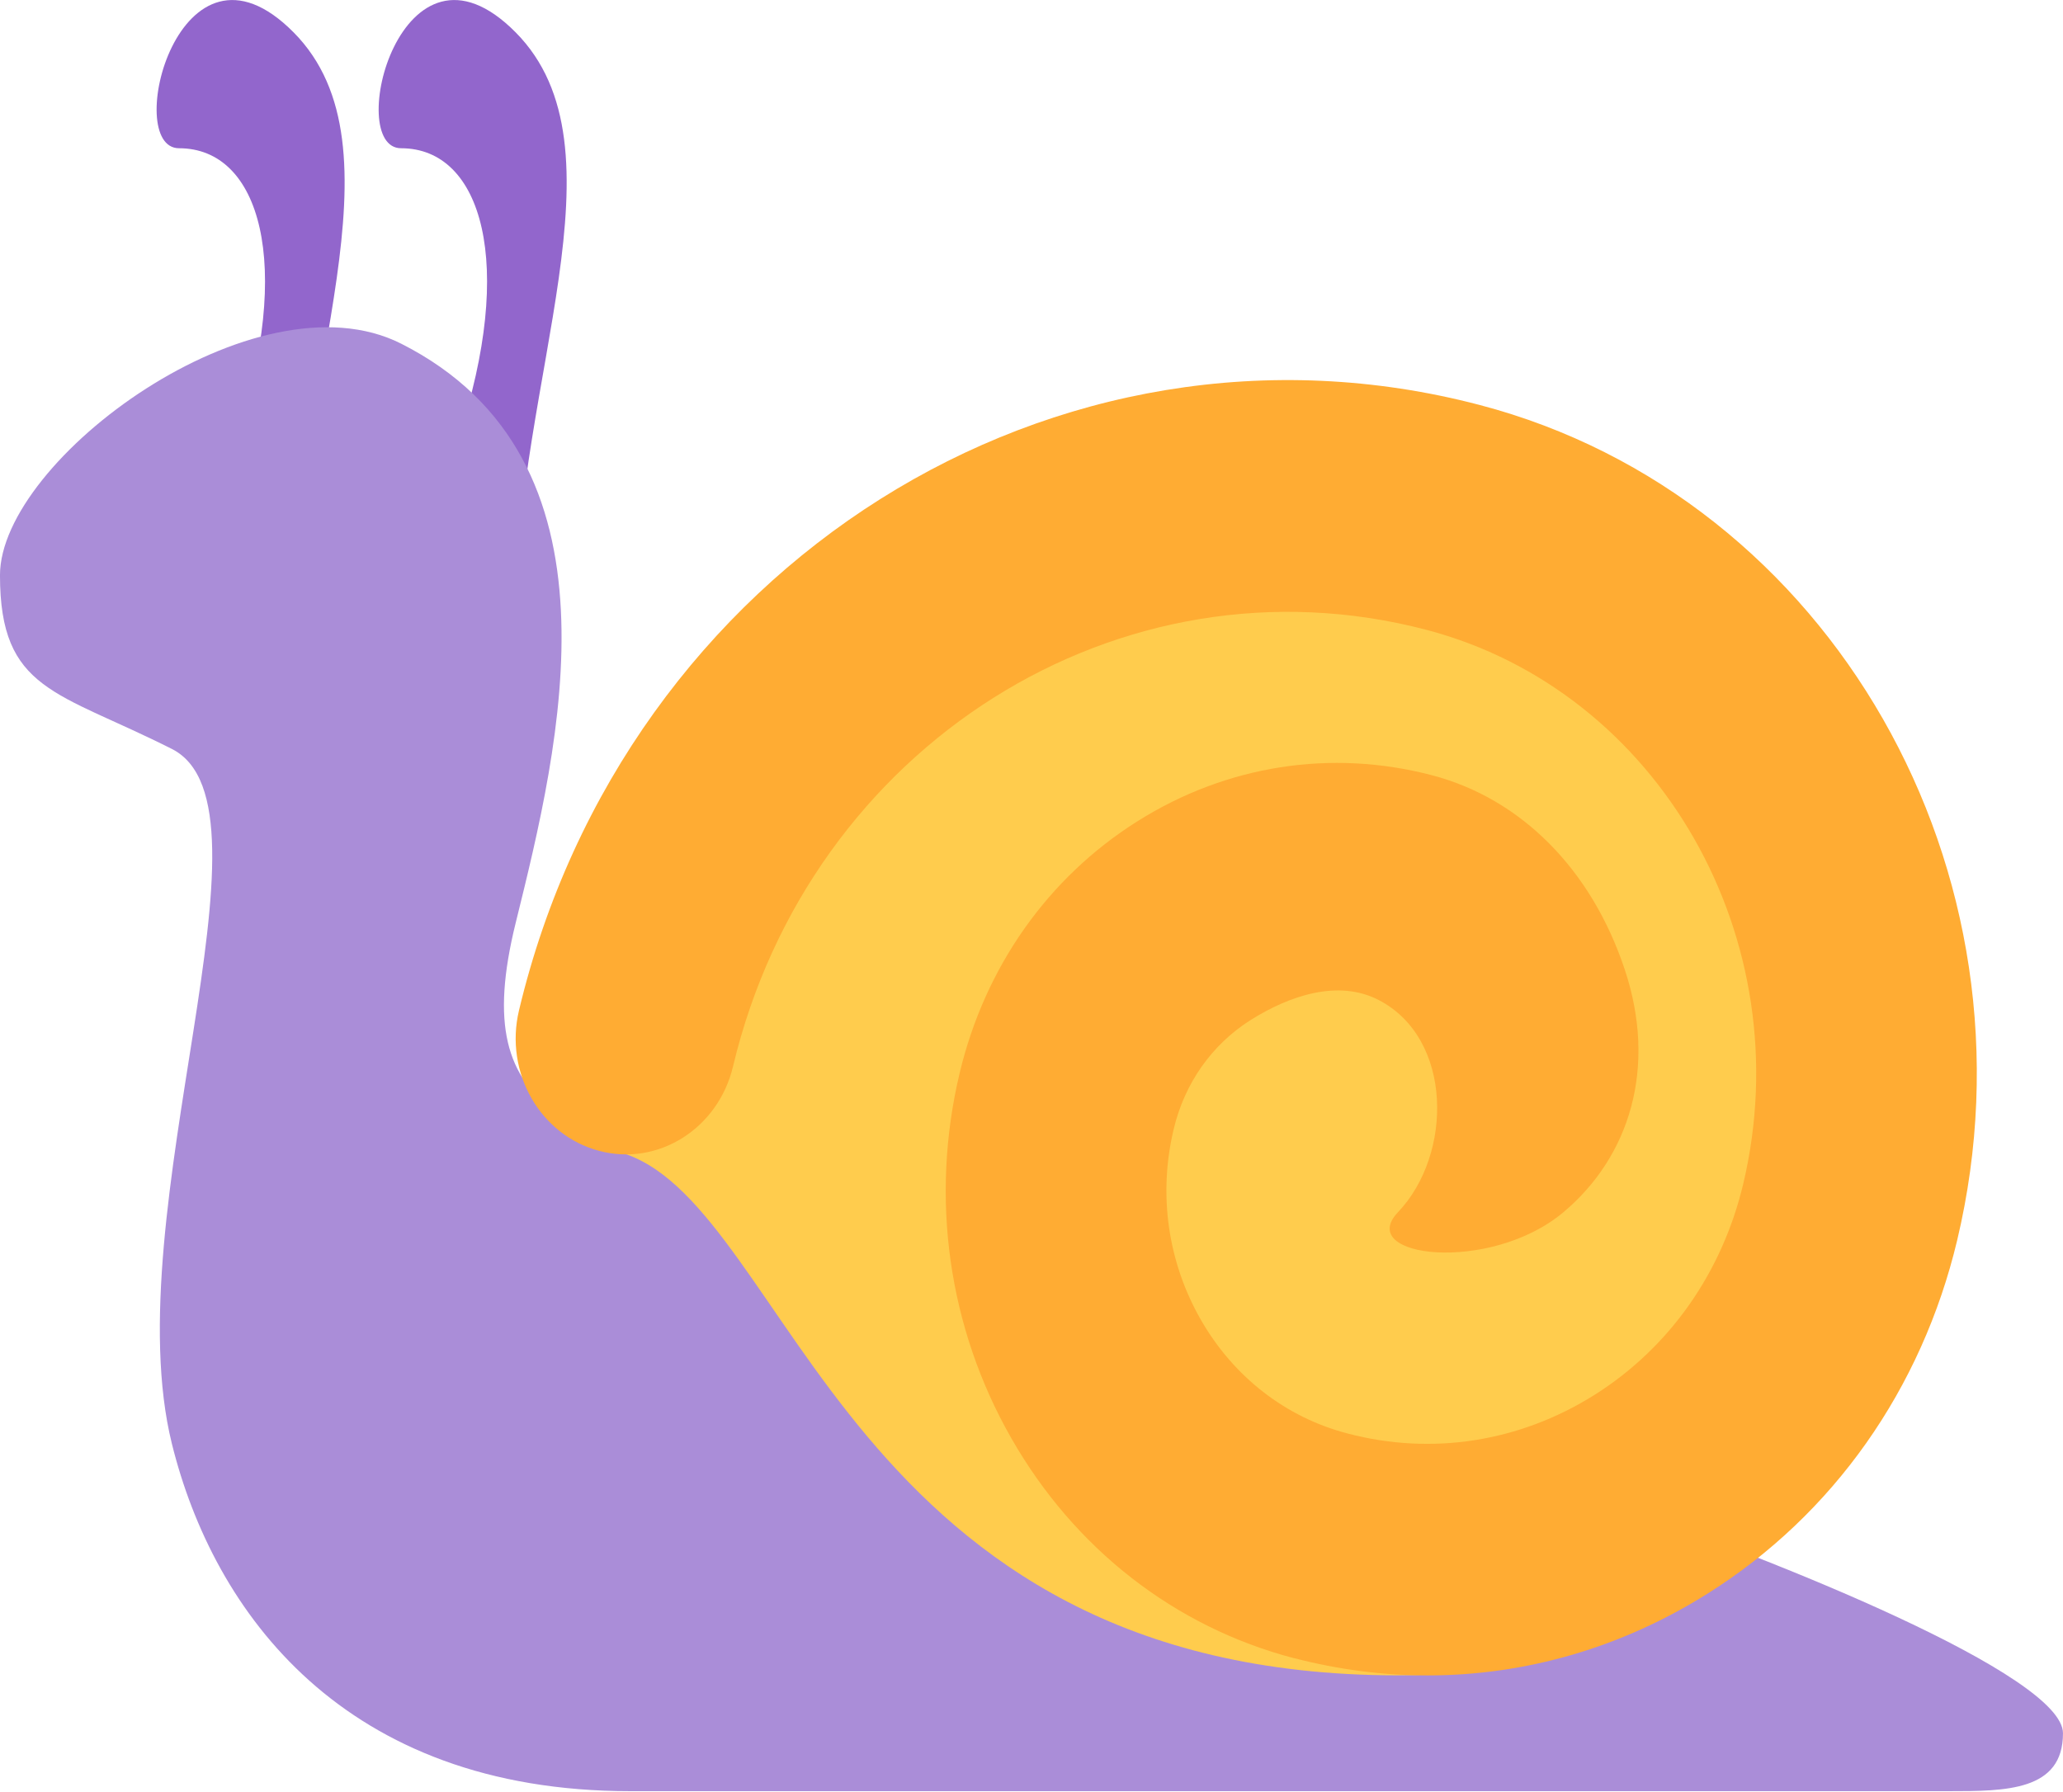
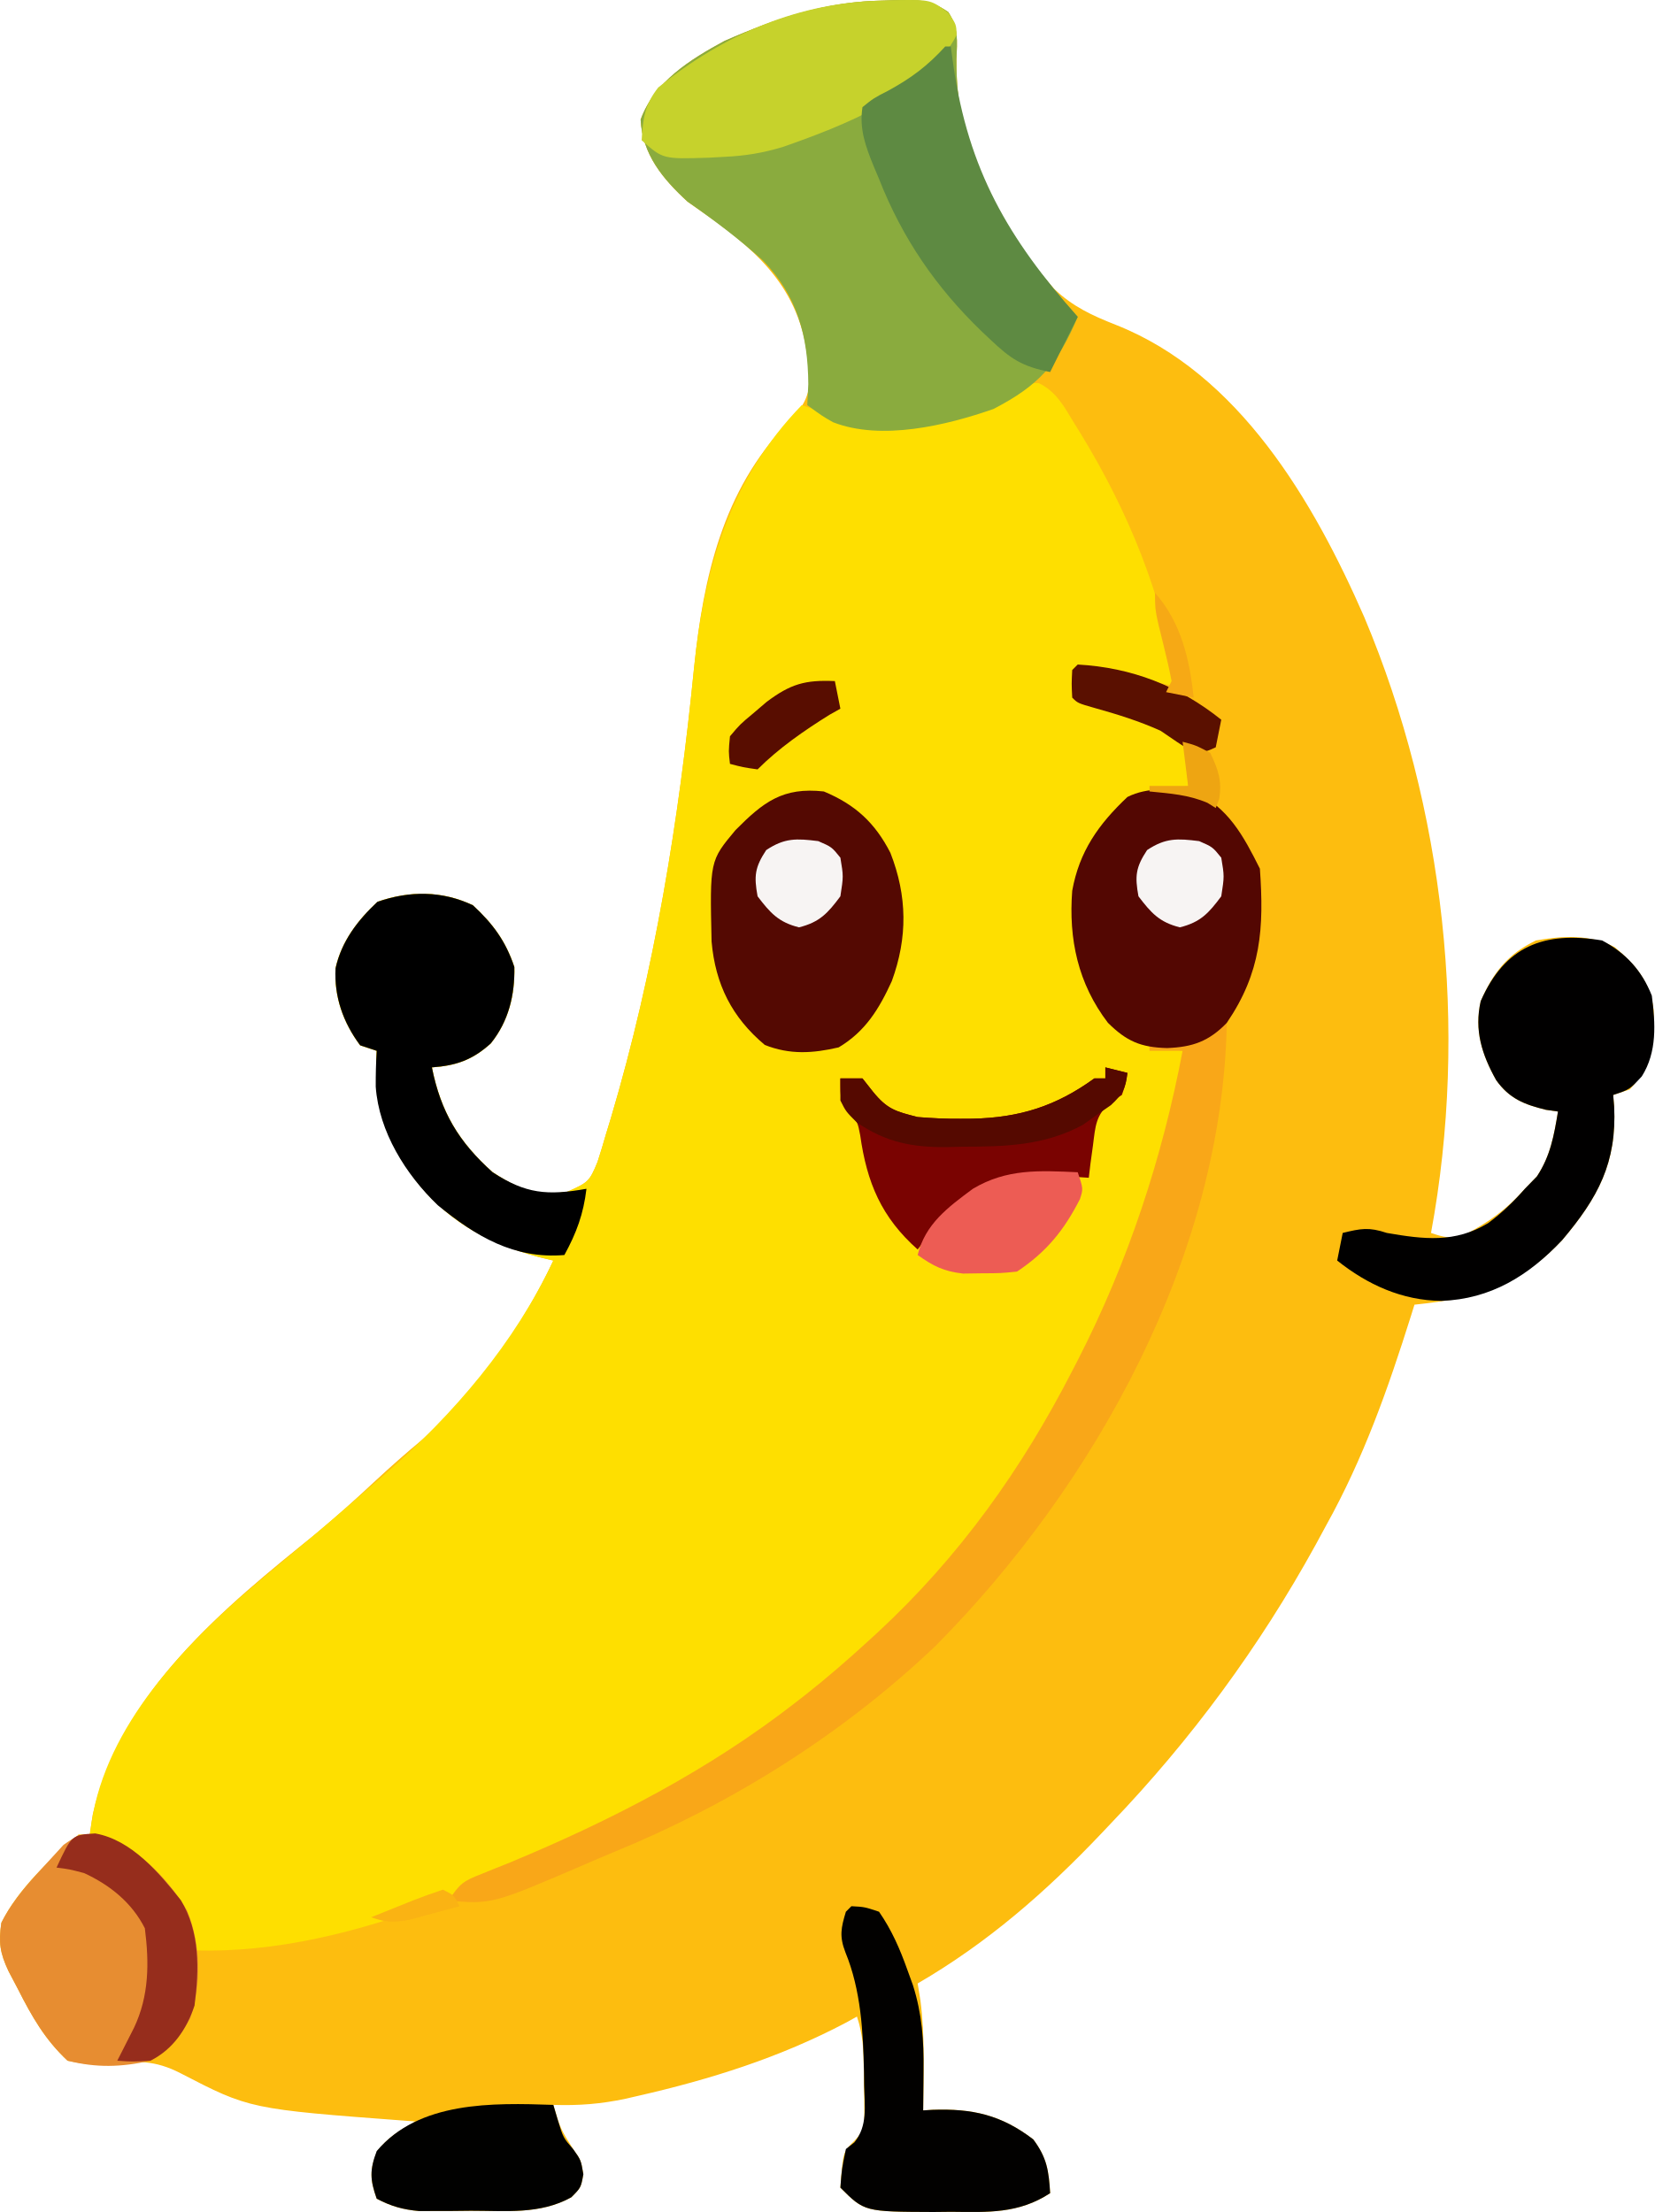
- <svg xmlns="http://www.w3.org/2000/svg" version="1.1" width="74.775" height="64.935" viewBox="0,0,74.775,64.935">
-   <g transform="translate(-202.6127,-147.5325)">
+ <svg xmlns="http://www.w3.org/2000/svg" version="1.1" width="236.889" height="316.829" viewBox="0,0,236.889,316.829">
+   <g transform="translate(-121.5555,-21.58542)">
    <g data-paper-data="{&quot;isPaintingLayer&quot;:true}" fill-rule="nonzero" stroke="none" stroke-width="1" stroke-linecap="butt" stroke-linejoin="miter" stroke-miterlimit="10" stroke-dasharray="" stroke-dashoffset="0" style="mix-blend-mode: normal">
-       <path d="M219.229,163.402c2.077,-6.297 0.86,-10.495 -2.077,-10.495c-2.077,0 0,-8.396 4.154,-4.198c4.154,4.198 0,12.594 0,20.991c0,2.097 -4.154,0 -2.077,-6.297zM211.181,163.402c2.077,-6.297 0.86,-10.495 -2.077,-10.495c-2.077,0 0,-8.396 4.154,-4.198c4.154,4.198 0,12.594 0,20.991c0,2.097 -4.154,0 -2.077,-6.297z" fill="#9266cc" />
-       <path d="M277.387,210.368c0,2.099 -2.077,2.099 -4.154,2.099h-47.773c-10.385,0 -15.104,-6.486 -16.617,-12.594c-2.077,-8.396 4.154,-23.09 0,-25.189c-4.154,-2.099 -6.231,-2.099 -6.231,-6.297c0,-4.198 9.285,-11.052 14.54,-8.396c8.308,4.198 5.747,14.551 4.154,20.991c-1.828,7.393 2.316,7.544 10.385,10.495c10.261,3.751 25.59,9.32 29.079,10.495c6.231,2.099 16.617,6.297 16.617,8.396z" fill="#aa8dd8" />
-       <path d="M247.291,164.187c13.245,0 23.984,9.398 23.984,20.991c0,11.589 -4.742,23.09 -17.987,23.09c-19.988,0 -21.986,-16.793 -27.982,-18.892c-1.896,-0.663 8.74,-25.187 21.986,-25.189z" fill="#ffcc4d" />
-       <path d="M249.513,207.646c-4.316,-1.131 -7.951,-3.961 -10.242,-7.97c-2.289,-4.007 -2.954,-8.709 -1.876,-13.239c0.916,-3.846 3.201,-7.086 6.435,-9.125c3.236,-2.042 7.033,-2.634 10.693,-1.673c3.226,0.85 5.768,3.407 6.975,7.026c1.198,3.583 0.17,6.809 -2.218,8.814c-2.665,2.236 -7.558,1.639 -5.997,0c1.998,-2.099 1.998,-6.297 -0.698,-7.693c-1.468,-0.76 -3.236,-0.16 -4.64,0.724c-1.404,0.886 -2.397,2.292 -2.792,3.961c-0.563,2.357 -0.214,4.801 0.974,6.887c1.19,2.084 3.082,3.556 5.326,4.141c3.064,0.808 6.244,0.306 8.954,-1.398c2.708,-1.707 4.621,-4.421 5.388,-7.639c2.11,-8.864 -3.043,-17.88 -11.482,-20.097c-11.089,-2.909 -22.362,4.194 -25.133,15.835c-0.538,2.25 -2.717,3.623 -4.85,3.054c-2.139,-0.563 -3.442,-2.842 -2.906,-5.092c3.841,-16.136 19.473,-25.982 34.828,-21.946c12.718,3.34 20.478,16.923 17.3,30.279c-1.286,5.397 -4.493,9.943 -9.031,12.8c-3.122,1.969 -6.613,2.976 -10.161,2.976c-1.612,0 -3.238,-0.21 -4.848,-0.628z" fill="#ffac33" />
+       <path d="M248.217,21.668c0.957,-0.034 0.957,-0.034 1.933,-0.069c3.03,-0.033 4.66,-0.045 7.2,1.718c1.48,2.28 1.273,4.101 1.164,6.756c-0.133,13.046 5.455,23.377 13.981,32.874c2.662,2.544 5.406,3.812 8.821,5.159c17.682,6.976 28.348,25.304 35.59,41.858c11.521,27.342 14.965,59.07 9.563,88.218c1.822,0.625 2.848,0.886 4.715,0.315c3.487,-1.809 6.096,-3.647 8.723,-6.638c0.856,-0.88 0.856,-0.88 1.729,-1.778c1.935,-2.936 2.445,-5.855 3.014,-9.288c-0.856,-0.122 -0.856,-0.122 -1.729,-0.247c-3.08,-0.753 -5.239,-1.595 -7.126,-4.255c-2.049,-3.68 -3.15,-7.122 -2.211,-11.307c1.796,-4.099 3.824,-6.717 7.904,-8.695c3.829,-0.673 7.775,-0.911 11.276,0.954c3.046,2.527 5.067,4.982 5.589,8.994c0.068,4.84 -0.088,7.768 -3.427,11.393c-0.783,0.261 -1.565,0.522 -2.371,0.79c0.046,0.536 0.092,1.072 0.139,1.624c0.392,8.094 -2.298,13.074 -7.45,19.174c-6.302,6.602 -12.163,8.308 -21.144,9.238c-0.158,0.508 -0.317,1.017 -0.48,1.541c-3.302,10.496 -6.811,20.454 -12.167,30.077c-0.508,0.938 -1.017,1.875 -1.525,2.813c-8.02,14.574 -17.797,27.87 -29.302,39.871c-0.445,0.471 -0.891,0.942 -1.35,1.428c-7.947,8.375 -16.293,15.67 -26.316,21.495c0.13,0.799 0.261,1.598 0.395,2.421c0.67,5.218 0.457,10.508 0.395,15.759c0.44,-0.028 0.88,-0.055 1.334,-0.083c5.717,-0.203 9.848,0.727 14.425,4.233c1.954,2.605 2.232,4.492 2.421,7.707c-4.525,2.964 -8.892,2.725 -14.178,2.668c-0.837,0.009 -1.674,0.018 -2.536,0.028c-9.873,-0.037 -9.873,-0.037 -13.322,-3.486c0.381,-5.139 0.381,-5.139 1.997,-6.694c1.5,-1.559 1.452,-2.339 1.424,-4.471c-0.004,-0.624 -0.008,-1.247 -0.012,-1.89c-0.016,-0.648 -0.033,-1.296 -0.049,-1.964c-0.006,-0.972 -0.006,-0.972 -0.012,-1.964c-0.036,-2.755 -0.097,-4.884 -0.976,-7.521c-0.52,0.287 -1.039,0.575 -1.575,0.871c-9.43,4.984 -19.417,8.128 -29.796,10.492c-0.577,0.133 -1.154,0.265 -1.748,0.402c-3.525,0.755 -6.752,1.005 -10.356,0.883c1.004,3.398 1.004,3.398 2.865,6.373c1.087,1.531 1.087,1.531 1.433,3.557c-0.346,1.927 -0.346,1.927 -1.729,3.31c-4.467,2.482 -9.406,1.924 -14.376,1.927c-0.857,0.01 -1.715,0.019 -2.598,0.029c-0.829,0.002 -1.658,0.003 -2.512,0.005c-0.754,0.003 -1.508,0.006 -2.285,0.01c-2.337,-0.21 -4.016,-0.683 -6.092,-1.773c-0.982,-2.763 -1.037,-4.155 0.099,-6.867c1.626,-2.005 3.209,-2.933 5.434,-4.199c-0.437,-0.031 -0.873,-0.063 -1.323,-0.095c-22.4,-1.68 -22.4,-1.68 -32.32,-6.821c-3.691,-1.893 -6.224,-1.758 -10.325,-1.383c-3.032,0.13 -3.032,0.13 -5.829,-0.395c-3.236,-3.023 -5.112,-6.316 -7.114,-10.276c-0.445,-0.846 -0.891,-1.691 -1.349,-2.563c-1.219,-2.6 -1.436,-4.082 -1.022,-6.922c2.495,-4.991 6.921,-8.993 11.066,-12.647c0.522,0 1.043,0 1.581,0c0.147,-0.946 0.293,-1.891 0.445,-2.865c4.01,-17.524 18.792,-29.65 32.155,-40.383c2.854,-2.365 5.573,-4.858 8.285,-7.383c2.181,-2.029 4.397,-3.984 6.69,-5.885c7.751,-6.774 14.439,-16.349 18.822,-25.689c-0.65,-0.155 -1.3,-0.31 -1.97,-0.469c-8.884,-2.38 -15.205,-6.415 -20.017,-14.376c-2.764,-5.181 -3.675,-9.302 -3.307,-15.191c-0.783,-0.261 -1.565,-0.522 -2.371,-0.79c-2.437,-3.268 -3.745,-6.976 -3.52,-11.051c0.869,-3.871 3.148,-6.826 5.99,-9.501c4.63,-1.61 9.25,-1.602 13.684,0.494c2.864,2.655 4.688,5.123 5.928,8.843c0.079,4.017 -0.815,7.758 -3.372,10.939c-2.611,2.371 -4.964,3.189 -8.435,3.437c1.282,6.397 3.825,10.657 8.695,15.018c3.739,2.441 6.135,3.381 10.625,2.825c3.014,-1.333 3.245,-1.471 4.397,-4.307c0.437,-1.342 0.846,-2.693 1.232,-4.051c0.338,-1.107 0.338,-1.107 0.684,-2.236c6.262,-21.06 9.748,-42.728 11.914,-64.556c1.31,-12.845 4.091,-25.337 13.339,-34.927c2.226,-2.405 2.817,-3.137 3.409,-6.472c-0.167,-1.585 -0.167,-1.585 -0.543,-3.261c-0.177,-1.042 -0.177,-1.042 -0.358,-2.106c-2.071,-9.636 -9.057,-14.536 -16.784,-19.928c-3.591,-3.3 -6.47,-6.785 -6.719,-11.758c1.979,-5.417 7.085,-8.603 12.005,-11.264c7.567,-3.308 14.641,-5.681 22.923,-5.78z" fill="#fdbd0f" />
+       <path d="M270.306,76.458c2.51,1.217 3.628,3.369 5.033,5.678c0.308,0.497 0.617,0.994 0.935,1.506c6.942,11.365 11.714,23.11 13.836,36.287c-0.497,-0.105 -0.994,-0.21 -1.507,-0.318c-4.234,-0.874 -8.425,-1.576 -12.721,-2.053c0,1.304 0,2.608 0,3.952c0.75,0.196 1.5,0.391 2.272,0.593c4.369,1.242 8.682,2.909 12.746,4.94c0.327,1.633 0.327,1.633 0.494,3.606c0.089,0.98 0.089,0.98 0.179,1.979c0.039,0.504 0.077,1.009 0.117,1.528c-0.674,0.089 -0.674,0.089 -1.362,0.179c-4.889,0.832 -8.004,2.39 -11.285,6.144c-3.183,5.2 -3.788,10.601 -3.162,16.599c1.471,5.443 3.864,10.446 8.645,13.684c2.099,0.7 4.184,1.035 6.373,1.334c-0.936,20.308 -11.975,44.631 -23.713,60.863c-0.55,0.772 -1.1,1.545 -1.667,2.34c-3.884,5.317 -8.029,10.276 -12.56,15.049c-0.362,0.388 -0.724,0.776 -1.098,1.176c-9.592,10.223 -20.611,18.902 -32.891,25.699c-0.646,0.358 -1.292,0.715 -1.957,1.083c-19.652,10.767 -44.532,23.394 -67.601,22.63c-0.403,-0.931 -0.403,-0.931 -0.815,-1.88c-2.502,-5.423 -4.995,-10.008 -10.251,-13.138c-2.093,-0.553 -2.093,-0.553 -3.952,-0.79c0.959,-14.059 11.506,-25.828 21.601,-34.785c2.311,-2.003 4.654,-3.965 7.007,-5.919c4.21,-3.505 8.359,-7.082 12.495,-10.674c0.426,-0.37 0.853,-0.74 1.292,-1.121c9.778,-8.542 18.442,-18.648 24.002,-30.497c-0.65,-0.155 -1.3,-0.31 -1.97,-0.469c-8.884,-2.38 -15.205,-6.415 -20.017,-14.376c-2.764,-5.181 -3.675,-9.302 -3.307,-15.191c-0.783,-0.261 -1.565,-0.522 -2.371,-0.79c-2.437,-3.268 -3.745,-6.976 -3.52,-11.051c0.869,-3.871 3.148,-6.826 5.99,-9.501c4.63,-1.61 9.25,-1.602 13.684,0.494c2.864,2.655 4.688,5.123 5.928,8.843c0.079,4.017 -0.815,7.758 -3.372,10.939c-2.611,2.371 -4.964,3.189 -8.435,3.437c1.282,6.397 3.825,10.657 8.695,15.018c3.739,2.441 6.135,3.381 10.625,2.825c3.014,-1.333 3.245,-1.471 4.397,-4.307c0.437,-1.342 0.846,-2.693 1.232,-4.051c0.338,-1.107 0.338,-1.107 0.684,-2.236c6.262,-21.06 9.748,-42.728 11.914,-64.556c1.459,-14.313 5.165,-26.963 15.413,-37.546c4.545,1.482 4.545,1.482 6.323,2.371c7.995,0.687 16.231,-0.337 23.367,-4.15c2.717,-1.383 2.717,-1.383 4.255,-1.38z" fill="#fedf00" />
+       <path d="M248.217,21.668c0.638,-0.023 1.276,-0.046 1.933,-0.069c3.03,-0.033 4.66,-0.045 7.2,1.718c1.48,2.28 1.273,4.101 1.164,6.756c-0.155,15.189 7.705,25.996 17.368,36.897c-2.876,6.825 -5.585,9.831 -12.054,13.19c-6.757,2.365 -16.059,4.594 -22.972,1.908c-1.531,-0.871 -1.531,-0.871 -3.705,-2.452c0.073,-1.492 0.073,-1.492 0.148,-3.014c-0.043,-6.906 -1.587,-12.636 -6.447,-17.661c-3.412,-3.097 -7.068,-5.838 -10.844,-8.472c-3.591,-3.3 -6.47,-6.785 -6.719,-11.758c1.979,-5.417 7.085,-8.603 12.005,-11.264c7.567,-3.308 14.641,-5.681 22.923,-5.78z" fill="#8aab3e" />
+       <path d="M297.224,168.145c-0.613,33.177 -18.812,66.126 -41.736,89.22c-13.293,12.649 -29.197,22.612 -46.144,29.543c-1.36,0.56 -2.711,1.142 -4.061,1.726c-13.214,5.687 -13.214,5.687 -19.511,5.19c1.665,-2.497 2.091,-2.787 4.727,-3.826c0.65,-0.264 1.301,-0.528 1.971,-0.801c0.708,-0.283 1.416,-0.566 2.145,-0.857c14.623,-6.082 28.435,-13.218 40.954,-22.972c0.453,-0.353 0.907,-0.706 1.374,-1.07c3.073,-2.429 6.015,-4.978 8.902,-7.625c0.47,-0.43 0.941,-0.861 1.426,-1.305c11.653,-10.809 20.582,-23.312 27.82,-37.427c0.401,-0.773 0.401,-0.773 0.81,-1.562c7.172,-13.987 12.071,-28.858 14.998,-44.283c-1.565,0 -3.13,0 -4.743,0c0,-0.261 0,-0.522 0,-0.79c0.543,-0.096 1.086,-0.192 1.646,-0.29c0.712,-0.132 1.424,-0.265 2.158,-0.401c0.706,-0.128 1.412,-0.257 2.14,-0.389c1.835,-0.468 3.369,-2.081 5.122,-2.081z" fill="#f9a718" />
+       <path d="M350.974,156.289c3.407,1.815 5.693,4.313 7.114,7.904c0.517,3.976 0.778,8.07 -1.433,11.56c-1.729,1.877 -1.729,1.877 -4.1,2.668c0.046,0.536 0.092,1.072 0.139,1.624c0.392,8.094 -2.298,13.074 -7.45,19.174c-4.787,5.082 -10.209,8.447 -17.291,8.695c-5.614,-0.056 -10.579,-2.314 -14.919,-5.78c0.261,-1.304 0.522,-2.608 0.79,-3.952c2.598,-0.632 3.723,-0.867 6.323,0c5.297,0.918 9.753,1.458 14.484,-1.393c1.995,-1.474 3.641,-3.068 5.277,-4.931c0.571,-0.587 1.141,-1.174 1.729,-1.778c1.935,-2.936 2.445,-5.855 3.014,-9.288c-0.571,-0.082 -1.141,-0.163 -1.729,-0.247c-3.08,-0.753 -5.239,-1.595 -7.126,-4.255c-2.049,-3.68 -3.15,-7.122 -2.211,-11.307c3.443,-7.861 9.037,-10.076 17.39,-8.695z" fill="#010000" />
+       <path d="M189.281,151.25c2.864,2.655 4.688,5.123 5.928,8.843c0.079,4.017 -0.815,7.758 -3.372,10.939c-2.611,2.371 -4.964,3.189 -8.435,3.437c1.282,6.397 3.825,10.657 8.695,15.018c4.752,3.109 7.835,3.36 13.437,2.371c-0.43,3.608 -1.419,6.302 -3.162,9.485c-7.196,0.612 -12.657,-2.663 -18.121,-7.126c-4.589,-4.39 -8.439,-10.531 -8.892,-16.982c-0.008,-1.721 0.032,-3.421 0.139,-5.138c-0.783,-0.261 -1.565,-0.522 -2.371,-0.79c-2.437,-3.268 -3.745,-6.976 -3.52,-11.051c0.869,-3.871 3.148,-6.826 5.99,-9.501c4.63,-1.61 9.25,-1.602 13.684,0.494z" fill="#000000" />
+       <path d="M239.523,134.947c4.481,1.869 7.328,4.474 9.535,8.794c2.424,6.202 2.484,12.126 0.198,18.378c-1.807,3.957 -3.779,7.209 -7.608,9.485c-3.714,0.864 -6.988,1.071 -10.572,-0.346c-4.711,-3.947 -7.084,-8.674 -7.626,-14.814c-0.257,-11.552 -0.257,-11.552 3.427,-15.963c3.986,-4.022 6.772,-6.186 12.647,-5.533z" fill="#540902" />
+       <path d="M292.482,134.947c4.942,2.238 7.147,6.389 9.485,11.066c0.604,8.567 0.19,14.838 -4.743,22.083c-2.565,2.645 -4.887,3.468 -8.547,3.606c-3.771,-0.094 -5.805,-0.976 -8.472,-3.619c-4.291,-5.615 -5.646,-11.993 -5.113,-18.909c1.013,-5.648 3.77,-9.532 7.904,-13.437c2.94,-1.47 6.277,-1.132 9.485,-0.79z" fill="#530702" />
+       <path d="M135.58,284.308c5.399,1.603 9.866,6.093 12.746,10.899c1.977,4.697 2.094,10.628 0.482,15.441c-1.44,2.691 -3.125,4.545 -5.718,6.098c-4.199,0.938 -7.716,1.034 -11.857,0c-3.236,-3.03 -5.109,-6.311 -7.114,-10.276c-0.445,-0.846 -0.891,-1.691 -1.349,-2.563c-1.219,-2.6 -1.436,-4.082 -1.022,-6.922c1.741,-3.481 4.342,-6.177 6.966,-9.041c0.961,-1.05 0.961,-1.05 1.942,-2.121c2.158,-1.485 2.158,-1.485 4.925,-1.516z" fill="#e78d31" />
+       <path d="M248.217,21.668c0.638,-0.023 1.276,-0.046 1.933,-0.069c4.687,-0.05 4.687,-0.05 7.203,1.817c1.139,1.661 1.139,1.661 1.189,3.193c-4.347,8.438 -16.349,13.034 -24.825,16.003c-2.835,0.871 -5.466,1.304 -8.423,1.436c-0.73,0.041 -1.459,0.082 -2.211,0.124c-6.6,0.21 -6.6,0.21 -9.646,-2.495c0.185,-3.143 0.41,-5.045 2.371,-7.559c9.366,-7.61 20.258,-12.304 32.408,-12.449z" fill="#c6d22c" />
+       <path d="M243.475,294.615c1.877,0.099 1.877,0.099 3.952,0.79c1.815,2.621 2.983,5.306 4.051,8.3c0.263,0.725 0.526,1.451 0.797,2.198c1.321,4.143 1.579,7.944 1.525,12.276c-0.004,0.548 -0.007,1.095 -0.011,1.66c-0.009,1.341 -0.023,2.681 -0.039,4.022c0.66,-0.041 0.66,-0.041 1.334,-0.083c5.717,-0.203 9.848,0.727 14.425,4.233c1.954,2.605 2.232,4.492 2.421,7.707c-4.525,2.964 -8.892,2.725 -14.178,2.668c-0.837,0.009 -1.674,0.018 -2.536,0.028c-9.873,-0.037 -9.873,-0.037 -13.322,-3.486c0.198,-2.668 0.198,-2.668 0.79,-5.533c0.398,-0.313 0.797,-0.626 1.207,-0.948c1.932,-2.363 1.476,-5.177 1.411,-8.093c-0.008,-0.636 -0.016,-1.272 -0.024,-1.927c-0.124,-5.821 -0.432,-11.776 -2.666,-17.213c-0.881,-2.273 -0.632,-3.507 0.071,-5.808c0.261,-0.261 0.522,-0.522 0.79,-0.79z" fill="#020100" />
+       <path d="M256.912,28.239c0.261,0 0.522,0 0.79,0c0.125,0.917 0.251,1.834 0.38,2.779c2.168,14.921 7.798,24.668 17.8,35.952c-1.956,3.913 -1.956,3.913 -3.952,7.904c-4.031,-0.806 -5.661,-1.902 -8.497,-4.594c-0.412,-0.387 -0.824,-0.773 -1.249,-1.172c-6.594,-6.353 -11.415,-13.379 -14.757,-21.899c-0.252,-0.597 -0.503,-1.194 -0.763,-1.809c-1.183,-2.911 -2.076,-5.331 -1.609,-8.466c1.59,-1.284 1.59,-1.284 3.705,-2.371c3.312,-1.811 5.624,-3.551 8.151,-6.323z" fill="#5e8a42" />
+       <path d="M279.835,174.469c1.043,0.261 2.087,0.522 3.162,0.79c-0.198,1.433 -0.198,1.433 -0.79,3.162c-0.77,0.489 -0.77,0.489 -1.556,0.988c-2.215,1.909 -2.225,3.418 -2.594,6.274c-0.118,0.859 -0.236,1.718 -0.358,2.603c-0.077,0.657 -0.155,1.314 -0.235,1.992c-0.707,-0.046 -1.414,-0.092 -2.143,-0.139c-6.539,-0.244 -11.486,0.097 -16.828,4.091c-2.033,1.981 -3.832,4.053 -5.533,6.323c-5.186,-4.609 -7.261,-9.535 -8.229,-16.364c-0.361,-1.895 -0.361,-1.895 -1.698,-3.433c-1.139,-1.544 -1.139,-1.544 -1.139,-4.706c1.043,0 2.087,0 3.162,0c0.489,0.62 0.978,1.239 1.482,1.877c2.065,2.551 3.268,2.851 6.422,3.656c2.082,0.168 4.048,0.264 6.126,0.247c0.556,-0.003 1.111,-0.007 1.684,-0.01c6.78,-0.146 12.003,-1.796 17.484,-5.77c0.522,0 1.043,0 1.581,0c0,-0.522 0,-1.043 0,-1.581z" fill="#7a0301" />
+       <path d="M200.791,323.071c0.212,0.717 0.424,1.435 0.642,2.174c0.775,2.536 0.775,2.536 2.223,4.199c1.087,1.531 1.087,1.531 1.433,3.557c-0.346,1.927 -0.346,1.927 -1.729,3.31c-4.467,2.482 -9.406,1.924 -14.376,1.927c-1.286,0.015 -1.286,0.015 -2.598,0.029c-0.829,0.002 -1.658,0.003 -2.512,0.005c-0.754,0.003 -1.508,0.006 -2.285,0.01c-2.337,-0.21 -4.016,-0.683 -6.092,-1.773c-0.959,-2.698 -1.021,-4.138 0,-6.817c6.035,-7.167 16.596,-6.92 25.294,-6.62z" fill="#010100" />
+       <path d="M275.883,189.487c0.79,2.371 0.79,2.371 0.315,3.847c-2.276,4.466 -4.782,7.562 -9.01,10.381c-2.34,0.238 -2.34,0.238 -5.039,0.247c-1.33,0.02 -1.33,0.02 -2.686,0.04c-2.765,-0.311 -4.255,-1.063 -6.503,-2.658c1.083,-4.466 4.37,-6.859 7.904,-9.485c4.867,-2.901 9.522,-2.615 15.018,-2.371z" fill="#ed5c54" />
+       <path d="M135.185,284.191c5.192,0.914 9.134,5.626 12.273,9.569c2.75,4.591 2.614,9.907 1.954,15.083c-1.134,3.386 -3.077,6.281 -6.323,7.904c-2.569,0.148 -2.569,0.148 -4.743,0c0.219,-0.429 0.438,-0.858 0.664,-1.3c0.429,-0.848 0.429,-0.848 0.868,-1.714c0.426,-0.839 0.426,-0.839 0.861,-1.695c2.173,-4.563 2.192,-9.309 1.559,-14.262c-1.852,-3.667 -4.989,-6.194 -8.695,-7.904c-2.128,-0.559 -2.128,-0.559 -3.952,-0.79c2.185,-4.682 2.185,-4.682 5.533,-4.891z" fill="#962d1c" />
+       <path d="M279.835,174.469c1.043,0.261 2.087,0.522 3.162,0.79c-0.273,2.255 -0.679,3.059 -2.374,4.625c-0.667,0.463 -1.335,0.925 -2.022,1.402c-0.653,0.467 -1.306,0.933 -1.979,1.414c-5.55,3 -11.165,3.122 -17.337,3.131c-0.748,0.019 -1.496,0.039 -2.266,0.059c-4.944,0.021 -8.621,-0.715 -12.752,-3.517c-1.581,-1.581 -1.581,-1.581 -2.371,-3.162c0,-1.043 0,-2.087 0,-3.162c1.043,0 2.087,0 3.162,0c0.489,0.62 0.978,1.239 1.482,1.877c2.065,2.551 3.268,2.851 6.422,3.656c2.082,0.168 4.048,0.264 6.126,0.247c0.556,-0.003 1.111,-0.007 1.684,-0.01c6.78,-0.146 12.003,-1.796 17.484,-5.77c0.522,0 1.043,0 1.581,0c0,-0.522 0,-1.043 0,-1.581z" fill="#550900" />
+       <path d="M275.883,116.767c7.748,0.43 14.51,3.071 20.551,7.904c-0.261,1.304 -0.522,2.608 -0.79,3.952c-1.284,0.593 -1.284,0.593 -3.162,0.79c-1.603,-1.02 -3.18,-2.08 -4.743,-3.162c-3.05,-1.379 -6.216,-2.363 -9.436,-3.261c-2.421,-0.692 -2.421,-0.692 -3.211,-1.482c-0.099,-1.976 -0.099,-1.976 0,-3.952c0.261,-0.261 0.522,-0.522 0.79,-0.79z" fill="#5a1000" />
+       <path d="M293.272,142.061c1.927,0.84 1.927,0.84 3.162,2.371c0.445,2.668 0.445,2.668 0,5.533c-1.807,2.426 -2.968,3.706 -5.928,4.446c-2.931,-0.733 -4.118,-2.067 -5.928,-4.446c-0.535,-2.912 -0.394,-4.144 1.235,-6.62c2.648,-1.765 4.336,-1.675 7.46,-1.284z" fill="#f7f4f3" />
+       <path d="M238.732,142.061c1.927,0.84 1.927,0.84 3.162,2.371c0.445,2.668 0.445,2.668 0,5.533c-1.807,2.426 -2.968,3.706 -5.928,4.446c-2.931,-0.733 -4.118,-2.067 -5.928,-4.446c-0.535,-2.912 -0.394,-4.144 1.235,-6.62c2.648,-1.765 4.336,-1.675 7.46,-1.284z" fill="#f7f4f3" />
+       <path d="M241.103,119.139c0.261,1.304 0.522,2.608 0.79,3.952c-0.783,0.44 -0.783,0.44 -1.581,0.889c-3.646,2.279 -7.229,4.759 -10.276,7.806c-2.075,-0.296 -2.075,-0.296 -3.952,-0.79c-0.21,-1.769 -0.21,-1.769 0,-3.952c1.445,-1.714 1.445,-1.714 3.359,-3.31c0.935,-0.799 0.935,-0.799 1.89,-1.615c3.402,-2.551 5.488,-3.174 9.769,-2.98z" fill="#580d00" />
+       <path d="M290.901,127.833c1.877,0.494 1.877,0.494 3.952,1.581c1.15,2.405 1.703,3.969 1.284,6.62c-0.163,0.424 -0.326,0.848 -0.494,1.284c-0.391,-0.245 -0.783,-0.489 -1.186,-0.741c-2.751,-1.169 -5.328,-1.333 -8.3,-1.63c0,-0.261 0,-0.522 0,-0.79c1.826,0 3.652,0 5.533,0c-0.261,-2.087 -0.522,-4.173 -0.79,-6.323z" fill="#eea512" />
+       <path d="M286.949,106.492c3.734,4.267 4.959,9.512 5.533,15.018c-1.304,-0.261 -2.608,-0.522 -3.952,-0.79c0.261,-0.522 0.522,-1.043 0.79,-1.581c-0.325,-1.707 -0.713,-3.403 -1.136,-5.088c-1.235,-4.957 -1.235,-4.957 -1.235,-7.559z" fill="#f6a915" />
+       <path d="M184.983,292.244c1.581,0.79 1.581,0.79 2.371,2.371c-1.512,0.421 -3.028,0.83 -4.545,1.235c-0.844,0.229 -1.687,0.459 -2.557,0.695c-2.26,0.419 -3.424,0.429 -5.545,-0.349c1.268,-0.511 2.536,-1.022 3.804,-1.531c1.059,-0.426 1.059,-0.426 2.14,-0.861c1.429,-0.56 2.876,-1.074 4.332,-1.559z" fill="#fab313" />
    </g>
  </g>
</svg>
